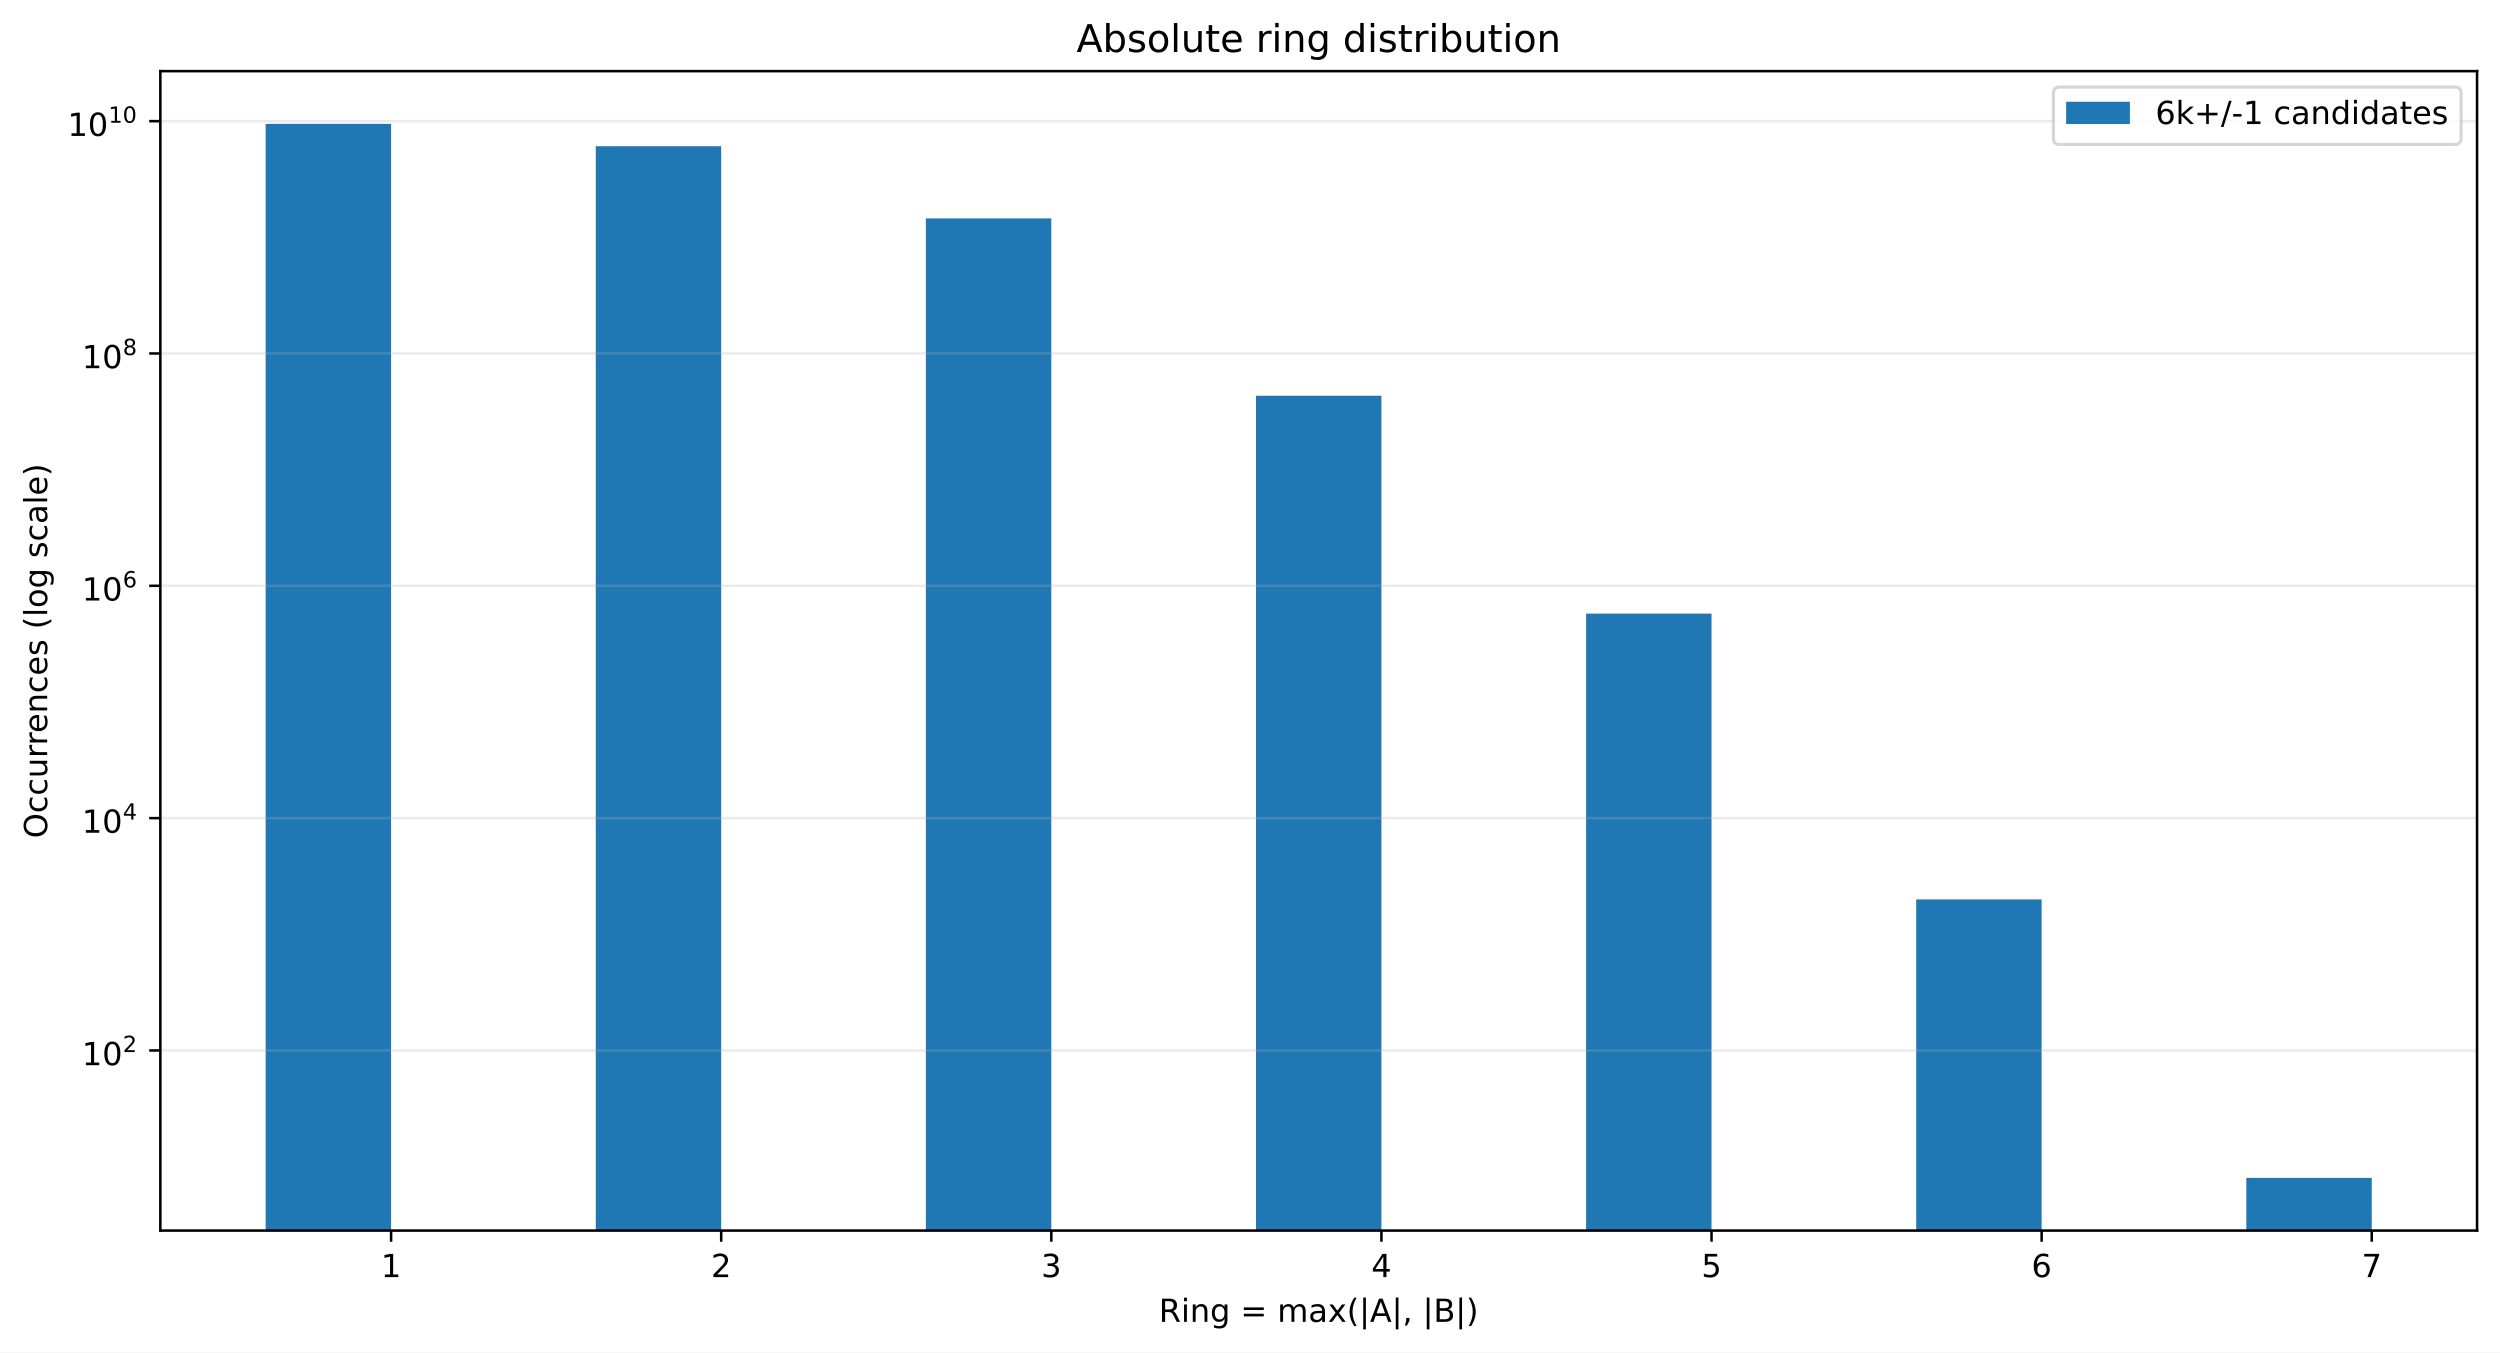
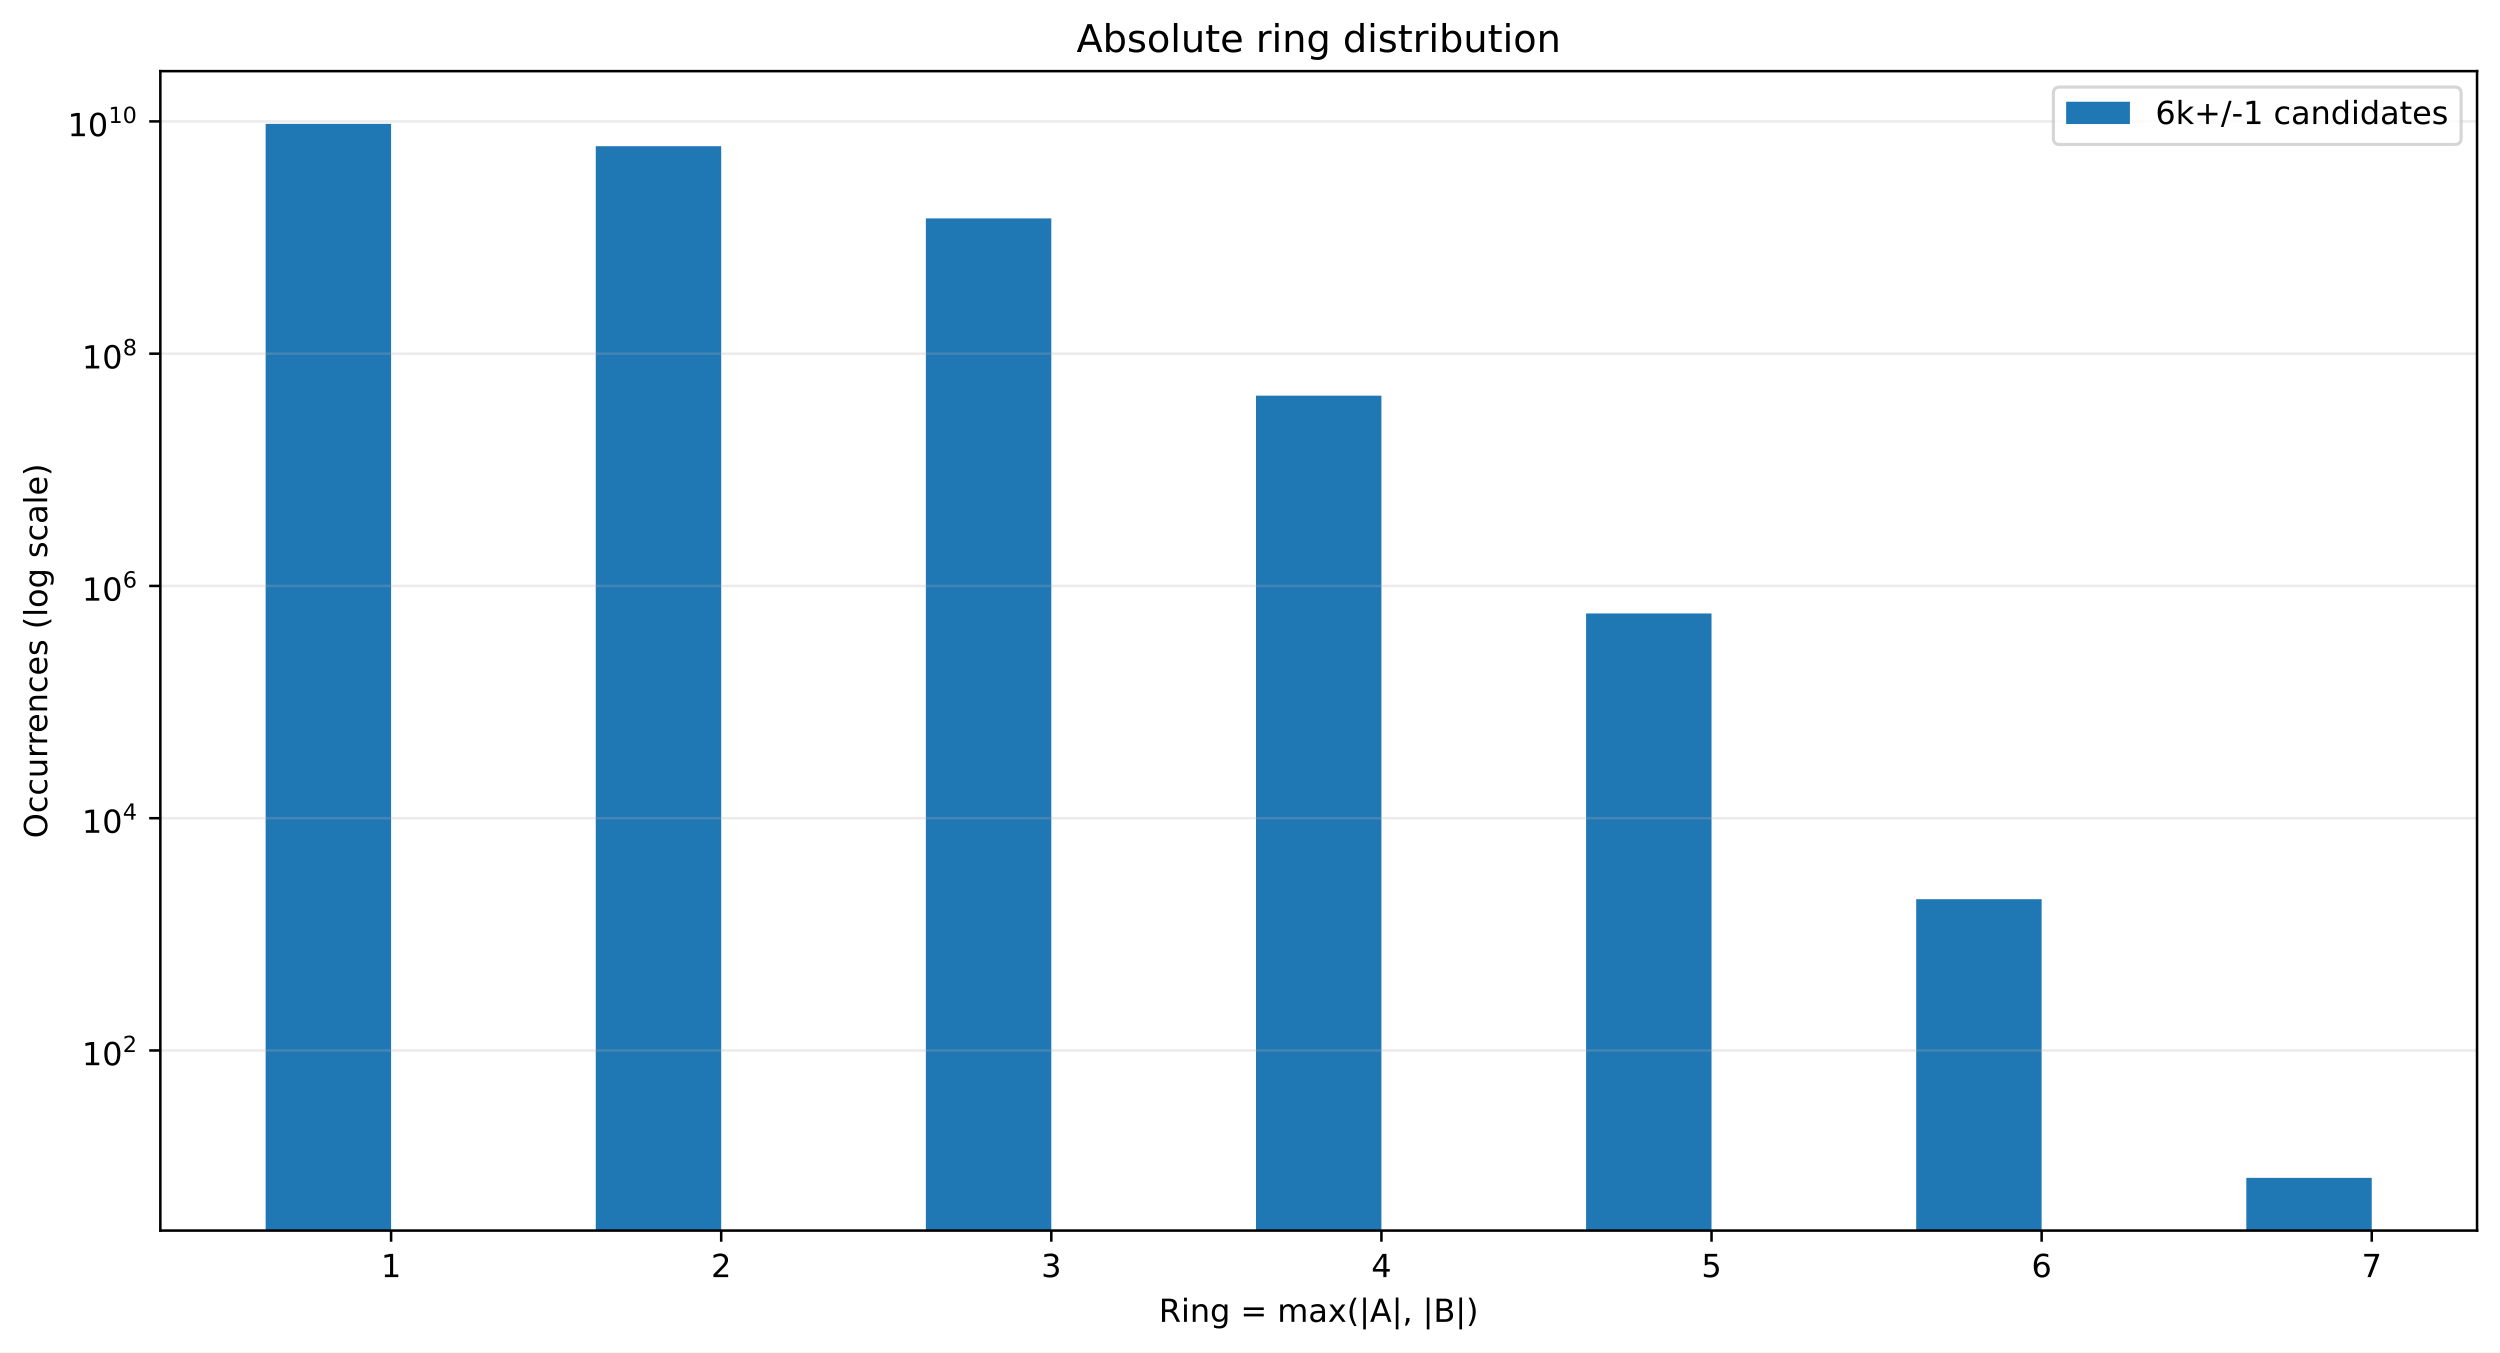
<svg xmlns="http://www.w3.org/2000/svg" xmlns:xlink="http://www.w3.org/1999/xlink" width="784.258pt" height="424.28pt" viewBox="0 0 784.258 424.28" version="1.1">
  <defs>
    <style type="text/css">*{stroke-linejoin: round; stroke-linecap: butt}</style>
  </defs>
  <g id="figure_1">
    <g id="patch_1">
      <path d="M 0 424.28  L 784.258 424.28  L 784.258 0  L 0 0  z " style="fill: #ffffff" />
    </g>
    <g id="axes_1">
      <g id="patch_2">
        <path d="M 50.301 386.036  L 777.058 386.036  L 777.058 22.318  L 50.301 22.318  z " style="fill: #ffffff" />
      </g>
      <g id="patch_3">
-         <path d="M 83.335 36842.708  L 122.687 36842.708  L 122.687 38.851  L 83.335 38.851  z " clip-path="url(#pa9819529d4)" style="fill: #1f77b4" />
+         <path d="M 83.335 36833.67  L 122.687 36833.67  L 122.687 38.851  L 83.335 38.851  z " clip-path="url(#pef52d4b63f)" style="fill: #1f77b4" />
      </g>
      <g id="patch_4">
-         <path d="M 186.891 36842.708  L 226.243 36842.708  L 226.243 45.865  L 186.891 45.865  z " clip-path="url(#pa9819529d4)" style="fill: #1f77b4" />
+         <path d="M 186.891 36833.67  L 226.243 36833.67  L 226.243 45.863  L 186.891 45.863  z " clip-path="url(#pef52d4b63f)" style="fill: #1f77b4" />
      </g>
      <g id="patch_5">
-         <path d="M 290.448 36842.708  L 329.799 36842.708  L 329.799 68.519  L 290.448 68.519  z " clip-path="url(#pa9819529d4)" style="fill: #1f77b4" />
+         <path d="M 290.448 36833.67  L 329.799 36833.67  L 329.799 68.512  L 290.448 68.512  z " clip-path="url(#pef52d4b63f)" style="fill: #1f77b4" />
      </g>
      <g id="patch_6">
-         <path d="M 394.004 36842.708  L 433.355 36842.708  L 433.355 124.149  L 394.004 124.149  z " clip-path="url(#pa9819529d4)" style="fill: #1f77b4" />
+         <path d="M 394.004 36833.67  L 433.355 36833.67  L 433.355 124.128  L 394.004 124.128  z " clip-path="url(#pef52d4b63f)" style="fill: #1f77b4" />
      </g>
      <g id="patch_7">
-         <path d="M 497.56 36842.708  L 536.912 36842.708  L 536.912 192.486  L 497.56 192.486  z " clip-path="url(#pa9819529d4)" style="fill: #1f77b4" />
+         <path d="M 497.56 36833.67  L 536.912 36833.67  L 536.912 192.45  L 497.56 192.45  z " clip-path="url(#pef52d4b63f)" style="fill: #1f77b4" />
      </g>
      <g id="patch_8">
-         <path d="M 601.116 36842.708  L 640.468 36842.708  L 640.468 282.145  L 601.116 282.145  z " clip-path="url(#pa9819529d4)" style="fill: #1f77b4" />
+         <path d="M 601.116 36833.67  L 640.468 36833.67  L 640.468 282.072  L 601.116 282.072  z " clip-path="url(#pef52d4b63f)" style="fill: #1f77b4" />
      </g>
      <g id="patch_9">
-         <path d="M 704.673 36842.708  L 744.024 36842.708  L 744.024 369.503  L 704.673 369.503  z " clip-path="url(#pa9819529d4)" style="fill: #1f77b4" />
+         <path d="M 704.673 36833.67  L 744.024 36833.67  L 744.024 369.503  L 704.673 369.503  z " clip-path="url(#pef52d4b63f)" style="fill: #1f77b4" />
      </g>
      <g id="matplotlib.axis_1">
        <g id="xtick_1">
          <g id="line2d_1">
            <defs>
-               <path id="mc9594cf30c" d="M 0 0  L 0 3.5  " style="stroke: #000000; stroke-width: 0.8" />
+               <path id="ma561241419" d="M 0 0  L 0 3.5  " style="stroke: #000000; stroke-width: 0.8" />
            </defs>
            <g>
-               <use xlink:href="#mc9594cf30c" x="122.687" y="386.036" style="stroke: #000000; stroke-width: 0.8" />
+               <use xlink:href="#ma561241419" x="122.687" y="386.036" style="stroke: #000000; stroke-width: 0.8" />
            </g>
          </g>
          <g id="text_1">
            <g transform="translate(119.5053 400.6334) scale(0.1 -0.1)">
              <defs>
                <path id="DejaVuSans-14" d="M 794 531  L 1825 531  L 1825 4091  L 703 3866  L 703 4441  L 1819 4666  L 2450 4666  L 2450 531  L 3481 531  L 3481 0  L 794 0  L 794 531  z " transform="scale(0.015625)" />
              </defs>
              <use xlink:href="#DejaVuSans-14" />
            </g>
          </g>
        </g>
        <g id="xtick_2">
          <g id="line2d_2">
            <g>
-               <use xlink:href="#mc9594cf30c" x="226.243" y="386.036" style="stroke: #000000; stroke-width: 0.8" />
+               <use xlink:href="#ma561241419" x="226.243" y="386.036" style="stroke: #000000; stroke-width: 0.8" />
            </g>
          </g>
          <g id="text_2">
            <g transform="translate(223.0616 400.6334) scale(0.1 -0.1)">
              <defs>
                <path id="DejaVuSans-15" d="M 1228 531  L 3431 531  L 3431 0  L 469 0  L 469 531  Q 828 903 1448 1529  Q 2069 2156 2228 2338  Q 2531 2678 2651 2914  Q 2772 3150 2772 3378  Q 2772 3750 2511 3984  Q 2250 4219 1831 4219  Q 1534 4219 1204 4116  Q 875 4013 500 3803  L 500 4441  Q 881 4594 1212 4672  Q 1544 4750 1819 4750  Q 2544 4750 2975 4387  Q 3406 4025 3406 3419  Q 3406 3131 3298 2873  Q 3191 2616 2906 2266  Q 2828 2175 2409 1742  Q 1991 1309 1228 531  z " transform="scale(0.015625)" />
              </defs>
              <use xlink:href="#DejaVuSans-15" />
            </g>
          </g>
        </g>
        <g id="xtick_3">
          <g id="line2d_3">
            <g>
-               <use xlink:href="#mc9594cf30c" x="329.799" y="386.036" style="stroke: #000000; stroke-width: 0.8" />
+               <use xlink:href="#ma561241419" x="329.799" y="386.036" style="stroke: #000000; stroke-width: 0.8" />
            </g>
          </g>
          <g id="text_3">
            <g transform="translate(326.6178 400.6334) scale(0.1 -0.1)">
              <defs>
                <path id="DejaVuSans-16" d="M 2597 2516  Q 3050 2419 3304 2112  Q 3559 1806 3559 1356  Q 3559 666 3084 287  Q 2609 -91 1734 -91  Q 1441 -91 1130 -33  Q 819 25 488 141  L 488 750  Q 750 597 1062 519  Q 1375 441 1716 441  Q 2309 441 2620 675  Q 2931 909 2931 1356  Q 2931 1769 2642 2001  Q 2353 2234 1838 2234  L 1294 2234  L 1294 2753  L 1863 2753  Q 2328 2753 2575 2939  Q 2822 3125 2822 3475  Q 2822 3834 2567 4026  Q 2313 4219 1838 4219  Q 1578 4219 1281 4162  Q 984 4106 628 3988  L 628 4550  Q 988 4650 1302 4700  Q 1616 4750 1894 4750  Q 2613 4750 3031 4423  Q 3450 4097 3450 3541  Q 3450 3153 3228 2886  Q 3006 2619 2597 2516  z " transform="scale(0.015625)" />
              </defs>
              <use xlink:href="#DejaVuSans-16" />
            </g>
          </g>
        </g>
        <g id="xtick_4">
          <g id="line2d_4">
            <g>
-               <use xlink:href="#mc9594cf30c" x="433.355" y="386.036" style="stroke: #000000; stroke-width: 0.8" />
+               <use xlink:href="#ma561241419" x="433.355" y="386.036" style="stroke: #000000; stroke-width: 0.8" />
            </g>
          </g>
          <g id="text_4">
            <g transform="translate(430.174 400.6334) scale(0.1 -0.1)">
              <defs>
                <path id="DejaVuSans-17" d="M 2419 4116  L 825 1625  L 2419 1625  L 2419 4116  z M 2253 4666  L 3047 4666  L 3047 1625  L 3713 1625  L 3713 1100  L 3047 1100  L 3047 0  L 2419 0  L 2419 1100  L 313 1100  L 313 1709  L 2253 4666  z " transform="scale(0.015625)" />
              </defs>
              <use xlink:href="#DejaVuSans-17" />
            </g>
          </g>
        </g>
        <g id="xtick_5">
          <g id="line2d_5">
            <g>
-               <use xlink:href="#mc9594cf30c" x="536.912" y="386.036" style="stroke: #000000; stroke-width: 0.8" />
+               <use xlink:href="#ma561241419" x="536.912" y="386.036" style="stroke: #000000; stroke-width: 0.8" />
            </g>
          </g>
          <g id="text_5">
            <g transform="translate(533.7303 400.6334) scale(0.1 -0.1)">
              <defs>
                <path id="DejaVuSans-18" d="M 691 4666  L 3169 4666  L 3169 4134  L 1269 4134  L 1269 2991  Q 1406 3038 1543 3061  Q 1681 3084 1819 3084  Q 2600 3084 3056 2656  Q 3513 2228 3513 1497  Q 3513 744 3044 326  Q 2575 -91 1722 -91  Q 1428 -91 1123 -41  Q 819 9 494 109  L 494 744  Q 775 591 1075 516  Q 1375 441 1709 441  Q 2250 441 2565 725  Q 2881 1009 2881 1497  Q 2881 1984 2565 2268  Q 2250 2553 1709 2553  Q 1456 2553 1204 2497  Q 953 2441 691 2322  L 691 4666  z " transform="scale(0.015625)" />
              </defs>
              <use xlink:href="#DejaVuSans-18" />
            </g>
          </g>
        </g>
        <g id="xtick_6">
          <g id="line2d_6">
            <g>
-               <use xlink:href="#mc9594cf30c" x="640.468" y="386.036" style="stroke: #000000; stroke-width: 0.8" />
+               <use xlink:href="#ma561241419" x="640.468" y="386.036" style="stroke: #000000; stroke-width: 0.8" />
            </g>
          </g>
          <g id="text_6">
            <g transform="translate(637.2865 400.6334) scale(0.1 -0.1)">
              <defs>
                <path id="DejaVuSans-19" d="M 2113 2584  Q 1688 2584 1439 2293  Q 1191 2003 1191 1497  Q 1191 994 1439 701  Q 1688 409 2113 409  Q 2538 409 2786 701  Q 3034 994 3034 1497  Q 3034 2003 2786 2293  Q 2538 2584 2113 2584  z M 3366 4563  L 3366 3988  Q 3128 4100 2886 4159  Q 2644 4219 2406 4219  Q 1781 4219 1451 3797  Q 1122 3375 1075 2522  Q 1259 2794 1537 2939  Q 1816 3084 2150 3084  Q 2853 3084 3261 2657  Q 3669 2231 3669 1497  Q 3669 778 3244 343  Q 2819 -91 2113 -91  Q 1303 -91 875 529  Q 447 1150 447 2328  Q 447 3434 972 4092  Q 1497 4750 2381 4750  Q 2619 4750 2861 4703  Q 3103 4656 3366 4563  z " transform="scale(0.015625)" />
              </defs>
              <use xlink:href="#DejaVuSans-19" />
            </g>
          </g>
        </g>
        <g id="xtick_7">
          <g id="line2d_7">
            <g>
-               <use xlink:href="#mc9594cf30c" x="744.024" y="386.036" style="stroke: #000000; stroke-width: 0.8" />
+               <use xlink:href="#ma561241419" x="744.024" y="386.036" style="stroke: #000000; stroke-width: 0.8" />
            </g>
          </g>
          <g id="text_7">
            <g transform="translate(740.8427 400.6334) scale(0.1 -0.1)">
              <defs>
                <path id="DejaVuSans-1a" d="M 525 4666  L 3525 4666  L 3525 4397  L 1831 0  L 1172 0  L 2766 4134  L 525 4134  L 525 4666  z " transform="scale(0.015625)" />
              </defs>
              <use xlink:href="#DejaVuSans-1a" />
            </g>
          </g>
        </g>
        <g id="text_8">
          <g transform="translate(363.5437 414.678) scale(0.1 -0.1)">
            <defs>
              <path id="DejaVuSans-35" d="M 2841 2188  Q 3044 2119 3236 1894  Q 3428 1669 3622 1275  L 4263 0  L 3584 0  L 2988 1197  Q 2756 1666 2539 1819  Q 2322 1972 1947 1972  L 1259 1972  L 1259 0  L 628 0  L 628 4666  L 2053 4666  Q 2853 4666 3247 4331  Q 3641 3997 3641 3322  Q 3641 2881 3436 2590  Q 3231 2300 2841 2188  z M 1259 4147  L 1259 2491  L 2053 2491  Q 2509 2491 2742 2702  Q 2975 2913 2975 3322  Q 2975 3731 2742 3939  Q 2509 4147 2053 4147  L 1259 4147  z " transform="scale(0.015625)" />
              <path id="DejaVuSans-4c" d="M 603 3500  L 1178 3500  L 1178 0  L 603 0  L 603 3500  z M 603 4863  L 1178 4863  L 1178 4134  L 603 4134  L 603 4863  z " transform="scale(0.015625)" />
              <path id="DejaVuSans-51" d="M 3513 2113  L 3513 0  L 2938 0  L 2938 2094  Q 2938 2591 2744 2837  Q 2550 3084 2163 3084  Q 1697 3084 1428 2787  Q 1159 2491 1159 1978  L 1159 0  L 581 0  L 581 3500  L 1159 3500  L 1159 2956  Q 1366 3272 1645 3428  Q 1925 3584 2291 3584  Q 2894 3584 3203 3211  Q 3513 2838 3513 2113  z " transform="scale(0.015625)" />
              <path id="DejaVuSans-4a" d="M 2906 1791  Q 2906 2416 2648 2759  Q 2391 3103 1925 3103  Q 1463 3103 1205 2759  Q 947 2416 947 1791  Q 947 1169 1205 825  Q 1463 481 1925 481  Q 2391 481 2648 825  Q 2906 1169 2906 1791  z M 3481 434  Q 3481 -459 3084 -895  Q 2688 -1331 1869 -1331  Q 1566 -1331 1297 -1286  Q 1028 -1241 775 -1147  L 775 -588  Q 1028 -725 1275 -790  Q 1522 -856 1778 -856  Q 2344 -856 2625 -561  Q 2906 -266 2906 331  L 2906 616  Q 2728 306 2450 153  Q 2172 0 1784 0  Q 1141 0 747 490  Q 353 981 353 1791  Q 353 2603 747 3093  Q 1141 3584 1784 3584  Q 2172 3584 2450 3431  Q 2728 3278 2906 2969  L 2906 3500  L 3481 3500  L 3481 434  z " transform="scale(0.015625)" />
              <path id="DejaVuSans-3" transform="scale(0.015625)" />
              <path id="DejaVuSans-20" d="M 678 2906  L 4684 2906  L 4684 2381  L 678 2381  L 678 2906  z M 678 1631  L 4684 1631  L 4684 1100  L 678 1100  L 678 1631  z " transform="scale(0.015625)" />
              <path id="DejaVuSans-50" d="M 3328 2828  Q 3544 3216 3844 3400  Q 4144 3584 4550 3584  Q 5097 3584 5394 3201  Q 5691 2819 5691 2113  L 5691 0  L 5113 0  L 5113 2094  Q 5113 2597 4934 2840  Q 4756 3084 4391 3084  Q 3944 3084 3684 2787  Q 3425 2491 3425 1978  L 3425 0  L 2847 0  L 2847 2094  Q 2847 2600 2669 2842  Q 2491 3084 2119 3084  Q 1678 3084 1418 2786  Q 1159 2488 1159 1978  L 1159 0  L 581 0  L 581 3500  L 1159 3500  L 1159 2956  Q 1356 3278 1631 3431  Q 1906 3584 2284 3584  Q 2666 3584 2933 3390  Q 3200 3197 3328 2828  z " transform="scale(0.015625)" />
              <path id="DejaVuSans-44" d="M 2194 1759  Q 1497 1759 1228 1600  Q 959 1441 959 1056  Q 959 750 1161 570  Q 1363 391 1709 391  Q 2188 391 2477 730  Q 2766 1069 2766 1631  L 2766 1759  L 2194 1759  z M 3341 1997  L 3341 0  L 2766 0  L 2766 531  Q 2569 213 2275 61  Q 1981 -91 1556 -91  Q 1019 -91 701 211  Q 384 513 384 1019  Q 384 1609 779 1909  Q 1175 2209 1959 2209  L 2766 2209  L 2766 2266  Q 2766 2663 2505 2880  Q 2244 3097 1772 3097  Q 1472 3097 1187 3025  Q 903 2953 641 2809  L 641 3341  Q 956 3463 1253 3523  Q 1550 3584 1831 3584  Q 2591 3584 2966 3190  Q 3341 2797 3341 1997  z " transform="scale(0.015625)" />
              <path id="DejaVuSans-5b" d="M 3513 3500  L 2247 1797  L 3578 0  L 2900 0  L 1881 1375  L 863 0  L 184 0  L 1544 1831  L 300 3500  L 978 3500  L 1906 2253  L 2834 3500  L 3513 3500  z " transform="scale(0.015625)" />
              <path id="DejaVuSans-b" d="M 1984 4856  Q 1566 4138 1362 3434  Q 1159 2731 1159 2009  Q 1159 1288 1364 580  Q 1569 -128 1984 -844  L 1484 -844  Q 1016 -109 783 600  Q 550 1309 550 2009  Q 550 2706 781 3412  Q 1013 4119 1484 4856  L 1984 4856  z " transform="scale(0.015625)" />
              <path id="DejaVuSans-5f" d="M 1344 4891  L 1344 -1509  L 813 -1509  L 813 4891  L 1344 4891  z " transform="scale(0.015625)" />
              <path id="DejaVuSans-24" d="M 2188 4044  L 1331 1722  L 3047 1722  L 2188 4044  z M 1831 4666  L 2547 4666  L 4325 0  L 3669 0  L 3244 1197  L 1141 1197  L 716 0  L 50 0  L 1831 4666  z " transform="scale(0.015625)" />
              <path id="DejaVuSans-f" d="M 750 794  L 1409 794  L 1409 256  L 897 -744  L 494 -744  L 750 256  L 750 794  z " transform="scale(0.015625)" />
              <path id="DejaVuSans-25" d="M 1259 2228  L 1259 519  L 2272 519  Q 2781 519 3026 730  Q 3272 941 3272 1375  Q 3272 1813 3026 2020  Q 2781 2228 2272 2228  L 1259 2228  z M 1259 4147  L 1259 2741  L 2194 2741  Q 2656 2741 2882 2914  Q 3109 3088 3109 3444  Q 3109 3797 2882 3972  Q 2656 4147 2194 4147  L 1259 4147  z M 628 4666  L 2241 4666  Q 2963 4666 3353 4366  Q 3744 4066 3744 3513  Q 3744 3084 3544 2831  Q 3344 2578 2956 2516  Q 3422 2416 3680 2098  Q 3938 1781 3938 1306  Q 3938 681 3513 340  Q 3088 0 2303 0  L 628 0  L 628 4666  z " transform="scale(0.015625)" />
              <path id="DejaVuSans-c" d="M 513 4856  L 1013 4856  Q 1481 4119 1714 3412  Q 1947 2706 1947 2009  Q 1947 1309 1714 600  Q 1481 -109 1013 -844  L 513 -844  Q 928 -128 1133 580  Q 1338 1288 1338 2009  Q 1338 2731 1133 3434  Q 928 4138 513 4856  z " transform="scale(0.015625)" />
            </defs>
            <use xlink:href="#DejaVuSans-35" />
            <use xlink:href="#DejaVuSans-4c" transform="translate(69.48438 0)" />
            <use xlink:href="#DejaVuSans-51" transform="translate(97.26562 0)" />
            <use xlink:href="#DejaVuSans-4a" transform="translate(160.6406 0)" />
            <use xlink:href="#DejaVuSans-3" transform="translate(224.125 0)" />
            <use xlink:href="#DejaVuSans-20" transform="translate(255.9062 0)" />
            <use xlink:href="#DejaVuSans-3" transform="translate(339.7031 0)" />
            <use xlink:href="#DejaVuSans-50" transform="translate(371.4844 0)" />
            <use xlink:href="#DejaVuSans-44" transform="translate(468.8906 0)" />
            <use xlink:href="#DejaVuSans-5b" transform="translate(530.1719 0)" />
            <use xlink:href="#DejaVuSans-b" transform="translate(589.3594 0)" />
            <use xlink:href="#DejaVuSans-5f" transform="translate(628.375 0)" />
            <use xlink:href="#DejaVuSans-24" transform="translate(662.0625 0)" />
            <use xlink:href="#DejaVuSans-5f" transform="translate(730.4688 0)" />
            <use xlink:href="#DejaVuSans-f" transform="translate(764.1562 0)" />
            <use xlink:href="#DejaVuSans-3" transform="translate(795.9375 0)" />
            <use xlink:href="#DejaVuSans-5f" transform="translate(827.7188 0)" />
            <use xlink:href="#DejaVuSans-25" transform="translate(861.4062 0)" />
            <use xlink:href="#DejaVuSans-5f" transform="translate(930.0156 0)" />
            <use xlink:href="#DejaVuSans-c" transform="translate(963.7031 0)" />
          </g>
        </g>
      </g>
      <g id="matplotlib.axis_2">
        <g id="ytick_1">
          <g id="line2d_8">
-             <path d="M 50.301 329.531  L 777.058 329.531  " clip-path="url(#pa9819529d4)" style="fill: none; stroke: #b0b0b0; stroke-opacity: 0.25; stroke-width: 0.8; stroke-linecap: square" />
+             <path d="M 50.301 329.541  L 777.058 329.541  " clip-path="url(#pef52d4b63f)" style="fill: none; stroke: #b0b0b0; stroke-opacity: 0.25; stroke-width: 0.8; stroke-linecap: square" />
          </g>
          <g id="line2d_9">
            <defs>
-               <path id="mc57e4bf9db" d="M 0 0  L -3.5 0  " style="stroke: #000000; stroke-width: 0.8" />
+               <path id="mfc1a042bbd" d="M 0 0  L -3.5 0  " style="stroke: #000000; stroke-width: 0.8" />
            </defs>
            <g>
-               <use xlink:href="#mc57e4bf9db" x="50.301" y="329.531" style="stroke: #000000; stroke-width: 0.8" />
+               <use xlink:href="#mfc1a042bbd" x="50.301" y="329.541" style="stroke: #000000; stroke-width: 0.8" />
            </g>
          </g>
          <g id="text_9">
-             <g transform="translate(25.70078 334.2314) scale(0.1 -0.1)">
+             <g transform="translate(25.70078 334.2413) scale(0.1 -0.1)">
              <defs>
                <path id="DejaVuSans-13" d="M 2034 4250  Q 1547 4250 1301 3770  Q 1056 3291 1056 2328  Q 1056 1369 1301 889  Q 1547 409 2034 409  Q 2525 409 2770 889  Q 3016 1369 3016 2328  Q 3016 3291 2770 3770  Q 2525 4250 2034 4250  z M 2034 4750  Q 2819 4750 3233 4129  Q 3647 3509 3647 2328  Q 3647 1150 3233 529  Q 2819 -91 2034 -91  Q 1250 -91 836 529  Q 422 1150 422 2328  Q 422 3509 836 4129  Q 1250 4750 2034 4750  z " transform="scale(0.015625)" />
              </defs>
              <use xlink:href="#DejaVuSans-14" transform="translate(0 0.746875)" />
              <use xlink:href="#DejaVuSans-13" transform="translate(63.62305 0.746875)" />
              <use xlink:href="#DejaVuSans-15" transform="translate(128.2031 42.04688) scale(0.7)" />
            </g>
          </g>
        </g>
        <g id="ytick_2">
          <g id="line2d_10">
-             <path d="M 50.301 256.651  L 777.058 256.651  " clip-path="url(#pa9819529d4)" style="fill: none; stroke: #b0b0b0; stroke-opacity: 0.25; stroke-width: 0.8; stroke-linecap: square" />
+             <path d="M 50.301 256.679  L 777.058 256.679  " clip-path="url(#pef52d4b63f)" style="fill: none; stroke: #b0b0b0; stroke-opacity: 0.25; stroke-width: 0.8; stroke-linecap: square" />
          </g>
          <g id="line2d_11">
            <g>
-               <use xlink:href="#mc57e4bf9db" x="50.301" y="256.651" style="stroke: #000000; stroke-width: 0.8" />
+               <use xlink:href="#mfc1a042bbd" x="50.301" y="256.679" style="stroke: #000000; stroke-width: 0.8" />
            </g>
          </g>
          <g id="text_10">
-             <g transform="translate(25.70078 261.3008) scale(0.1 -0.1)">
+             <g transform="translate(25.70078 261.3288) scale(0.1 -0.1)">
              <use xlink:href="#DejaVuSans-14" transform="translate(0 0.665625)" />
              <use xlink:href="#DejaVuSans-13" transform="translate(63.62305 0.665625)" />
              <use xlink:href="#DejaVuSans-17" transform="translate(128.2031 41.96563) scale(0.7)" />
            </g>
          </g>
        </g>
        <g id="ytick_3">
          <g id="line2d_12">
-             <path d="M 50.301 183.77  L 777.058 183.77  " clip-path="url(#pa9819529d4)" style="fill: none; stroke: #b0b0b0; stroke-opacity: 0.25; stroke-width: 0.8; stroke-linecap: square" />
+             <path d="M 50.301 183.816  L 777.058 183.816  " clip-path="url(#pef52d4b63f)" style="fill: none; stroke: #b0b0b0; stroke-opacity: 0.25; stroke-width: 0.8; stroke-linecap: square" />
          </g>
          <g id="line2d_13">
            <g>
-               <use xlink:href="#mc57e4bf9db" x="50.301" y="183.77" style="stroke: #000000; stroke-width: 0.8" />
+               <use xlink:href="#mfc1a042bbd" x="50.301" y="183.816" style="stroke: #000000; stroke-width: 0.8" />
            </g>
          </g>
          <g id="text_11">
-             <g transform="translate(25.70078 188.4702) scale(0.1 -0.1)">
+             <g transform="translate(25.70078 188.5163) scale(0.1 -0.1)">
              <use xlink:href="#DejaVuSans-14" transform="translate(0 0.746875)" />
              <use xlink:href="#DejaVuSans-13" transform="translate(63.62305 0.746875)" />
              <use xlink:href="#DejaVuSans-19" transform="translate(128.2031 42.04688) scale(0.7)" />
            </g>
          </g>
        </g>
        <g id="ytick_4">
          <g id="line2d_14">
-             <path d="M 50.301 110.89  L 777.058 110.89  " clip-path="url(#pa9819529d4)" style="fill: none; stroke: #b0b0b0; stroke-opacity: 0.25; stroke-width: 0.8; stroke-linecap: square" />
+             <path d="M 50.301 110.954  L 777.058 110.954  " clip-path="url(#pef52d4b63f)" style="fill: none; stroke: #b0b0b0; stroke-opacity: 0.25; stroke-width: 0.8; stroke-linecap: square" />
          </g>
          <g id="line2d_15">
            <g>
-               <use xlink:href="#mc57e4bf9db" x="50.301" y="110.89" style="stroke: #000000; stroke-width: 0.8" />
+               <use xlink:href="#mfc1a042bbd" x="50.301" y="110.954" style="stroke: #000000; stroke-width: 0.8" />
            </g>
          </g>
          <g id="text_12">
-             <g transform="translate(25.70078 115.5897) scale(0.1 -0.1)">
+             <g transform="translate(25.70078 115.6537) scale(0.1 -0.1)">
              <defs>
                <path id="DejaVuSans-1b" d="M 2034 2216  Q 1584 2216 1326 1975  Q 1069 1734 1069 1313  Q 1069 891 1326 650  Q 1584 409 2034 409  Q 2484 409 2743 651  Q 3003 894 3003 1313  Q 3003 1734 2745 1975  Q 2488 2216 2034 2216  z M 1403 2484  Q 997 2584 770 2862  Q 544 3141 544 3541  Q 544 4100 942 4425  Q 1341 4750 2034 4750  Q 2731 4750 3128 4425  Q 3525 4100 3525 3541  Q 3525 3141 3298 2862  Q 3072 2584 2669 2484  Q 3125 2378 3379 2068  Q 3634 1759 3634 1313  Q 3634 634 3220 271  Q 2806 -91 2034 -91  Q 1263 -91 848 271  Q 434 634 434 1313  Q 434 1759 690 2068  Q 947 2378 1403 2484  z M 1172 3481  Q 1172 3119 1398 2916  Q 1625 2713 2034 2713  Q 2441 2713 2670 2916  Q 2900 3119 2900 3481  Q 2900 3844 2670 4047  Q 2441 4250 2034 4250  Q 1625 4250 1398 4047  Q 1172 3844 1172 3481  z " transform="scale(0.015625)" />
              </defs>
              <use xlink:href="#DejaVuSans-14" transform="translate(0 0.746875)" />
              <use xlink:href="#DejaVuSans-13" transform="translate(63.62305 0.746875)" />
              <use xlink:href="#DejaVuSans-1b" transform="translate(128.2031 42.04688) scale(0.7)" />
            </g>
          </g>
        </g>
        <g id="ytick_5">
          <g id="line2d_16">
-             <path d="M 50.301 38.009  L 777.058 38.009  " clip-path="url(#pa9819529d4)" style="fill: none; stroke: #b0b0b0; stroke-opacity: 0.25; stroke-width: 0.8; stroke-linecap: square" />
+             <path d="M 50.301 38.091  L 777.058 38.091  " clip-path="url(#pef52d4b63f)" style="fill: none; stroke: #b0b0b0; stroke-opacity: 0.25; stroke-width: 0.8; stroke-linecap: square" />
          </g>
          <g id="line2d_17">
            <g>
-               <use xlink:href="#mc57e4bf9db" x="50.301" y="38.009" style="stroke: #000000; stroke-width: 0.8" />
+               <use xlink:href="#mfc1a042bbd" x="50.301" y="38.091" style="stroke: #000000; stroke-width: 0.8" />
            </g>
          </g>
          <g id="text_13">
-             <g transform="translate(21.20078 42.70906) scale(0.1 -0.1)">
+             <g transform="translate(21.20078 42.79121) scale(0.1 -0.1)">
              <use xlink:href="#DejaVuSans-14" transform="translate(0 0.746875)" />
              <use xlink:href="#DejaVuSans-13" transform="translate(63.62305 0.746875)" />
              <use xlink:href="#DejaVuSans-14" transform="translate(128.2031 42.04688) scale(0.7)" />
              <use xlink:href="#DejaVuSans-13" transform="translate(172.7393 42.04688) scale(0.7)" />
            </g>
          </g>
        </g>
        <g id="text_14">
          <g transform="translate(14.79844 262.9551) rotate(-90) scale(0.1 -0.1)">
            <defs>
              <path id="DejaVuSans-32" d="M 2522 4238  Q 1834 4238 1429 3725  Q 1025 3213 1025 2328  Q 1025 1447 1429 934  Q 1834 422 2522 422  Q 3209 422 3611 934  Q 4013 1447 4013 2328  Q 4013 3213 3611 3725  Q 3209 4238 2522 4238  z M 2522 4750  Q 3503 4750 4090 4092  Q 4678 3434 4678 2328  Q 4678 1225 4090 567  Q 3503 -91 2522 -91  Q 1538 -91 948 565  Q 359 1222 359 2328  Q 359 3434 948 4092  Q 1538 4750 2522 4750  z " transform="scale(0.015625)" />
              <path id="DejaVuSans-46" d="M 3122 3366  L 3122 2828  Q 2878 2963 2633 3030  Q 2388 3097 2138 3097  Q 1578 3097 1268 2742  Q 959 2388 959 1747  Q 959 1106 1268 751  Q 1578 397 2138 397  Q 2388 397 2633 464  Q 2878 531 3122 666  L 3122 134  Q 2881 22 2623 -34  Q 2366 -91 2075 -91  Q 1284 -91 818 406  Q 353 903 353 1747  Q 353 2603 823 3093  Q 1294 3584 2113 3584  Q 2378 3584 2631 3529  Q 2884 3475 3122 3366  z " transform="scale(0.015625)" />
              <path id="DejaVuSans-58" d="M 544 1381  L 544 3500  L 1119 3500  L 1119 1403  Q 1119 906 1312 657  Q 1506 409 1894 409  Q 2359 409 2629 706  Q 2900 1003 2900 1516  L 2900 3500  L 3475 3500  L 3475 0  L 2900 0  L 2900 538  Q 2691 219 2414 64  Q 2138 -91 1772 -91  Q 1169 -91 856 284  Q 544 659 544 1381  z M 1991 3584  L 1991 3584  z " transform="scale(0.015625)" />
              <path id="DejaVuSans-55" d="M 2631 2963  Q 2534 3019 2420 3045  Q 2306 3072 2169 3072  Q 1681 3072 1420 2755  Q 1159 2438 1159 1844  L 1159 0  L 581 0  L 581 3500  L 1159 3500  L 1159 2956  Q 1341 3275 1631 3429  Q 1922 3584 2338 3584  Q 2397 3584 2469 3576  Q 2541 3569 2628 3553  L 2631 2963  z " transform="scale(0.015625)" />
              <path id="DejaVuSans-48" d="M 3597 1894  L 3597 1613  L 953 1613  Q 991 1019 1311 708  Q 1631 397 2203 397  Q 2534 397 2845 478  Q 3156 559 3463 722  L 3463 178  Q 3153 47 2828 -22  Q 2503 -91 2169 -91  Q 1331 -91 842 396  Q 353 884 353 1716  Q 353 2575 817 3079  Q 1281 3584 2069 3584  Q 2775 3584 3186 3129  Q 3597 2675 3597 1894  z M 3022 2063  Q 3016 2534 2758 2815  Q 2500 3097 2075 3097  Q 1594 3097 1305 2825  Q 1016 2553 972 2059  L 3022 2063  z " transform="scale(0.015625)" />
              <path id="DejaVuSans-56" d="M 2834 3397  L 2834 2853  Q 2591 2978 2328 3040  Q 2066 3103 1784 3103  Q 1356 3103 1142 2972  Q 928 2841 928 2578  Q 928 2378 1081 2264  Q 1234 2150 1697 2047  L 1894 2003  Q 2506 1872 2764 1633  Q 3022 1394 3022 966  Q 3022 478 2636 193  Q 2250 -91 1575 -91  Q 1294 -91 989 -36  Q 684 19 347 128  L 347 722  Q 666 556 975 473  Q 1284 391 1588 391  Q 1994 391 2212 530  Q 2431 669 2431 922  Q 2431 1156 2273 1281  Q 2116 1406 1581 1522  L 1381 1569  Q 847 1681 609 1914  Q 372 2147 372 2553  Q 372 3047 722 3315  Q 1072 3584 1716 3584  Q 2034 3584 2315 3537  Q 2597 3491 2834 3397  z " transform="scale(0.015625)" />
              <path id="DejaVuSans-4f" d="M 603 4863  L 1178 4863  L 1178 0  L 603 0  L 603 4863  z " transform="scale(0.015625)" />
              <path id="DejaVuSans-52" d="M 1959 3097  Q 1497 3097 1228 2736  Q 959 2375 959 1747  Q 959 1119 1226 758  Q 1494 397 1959 397  Q 2419 397 2687 759  Q 2956 1122 2956 1747  Q 2956 2369 2687 2733  Q 2419 3097 1959 3097  z M 1959 3584  Q 2709 3584 3137 3096  Q 3566 2609 3566 1747  Q 3566 888 3137 398  Q 2709 -91 1959 -91  Q 1206 -91 779 398  Q 353 888 353 1747  Q 353 2609 779 3096  Q 1206 3584 1959 3584  z " transform="scale(0.015625)" />
            </defs>
            <use xlink:href="#DejaVuSans-32" />
            <use xlink:href="#DejaVuSans-46" transform="translate(78.71875 0)" />
            <use xlink:href="#DejaVuSans-46" transform="translate(133.7031 0)" />
            <use xlink:href="#DejaVuSans-58" transform="translate(188.6875 0)" />
            <use xlink:href="#DejaVuSans-55" transform="translate(252.0625 0)" />
            <use xlink:href="#DejaVuSans-55" transform="translate(291.4219 0)" />
            <use xlink:href="#DejaVuSans-48" transform="translate(330.3281 0)" />
            <use xlink:href="#DejaVuSans-51" transform="translate(391.8594 0)" />
            <use xlink:href="#DejaVuSans-46" transform="translate(455.2344 0)" />
            <use xlink:href="#DejaVuSans-48" transform="translate(510.2188 0)" />
            <use xlink:href="#DejaVuSans-56" transform="translate(571.75 0)" />
            <use xlink:href="#DejaVuSans-3" transform="translate(623.8438 0)" />
            <use xlink:href="#DejaVuSans-b" transform="translate(655.625 0)" />
            <use xlink:href="#DejaVuSans-4f" transform="translate(694.6406 0)" />
            <use xlink:href="#DejaVuSans-52" transform="translate(722.4219 0)" />
            <use xlink:href="#DejaVuSans-4a" transform="translate(783.6094 0)" />
            <use xlink:href="#DejaVuSans-3" transform="translate(847.0938 0)" />
            <use xlink:href="#DejaVuSans-56" transform="translate(878.875 0)" />
            <use xlink:href="#DejaVuSans-46" transform="translate(930.9688 0)" />
            <use xlink:href="#DejaVuSans-44" transform="translate(985.9531 0)" />
            <use xlink:href="#DejaVuSans-4f" transform="translate(1047.234 0)" />
            <use xlink:href="#DejaVuSans-48" transform="translate(1075.016 0)" />
            <use xlink:href="#DejaVuSans-c" transform="translate(1136.547 0)" />
          </g>
        </g>
      </g>
      <g id="patch_10">
        <path d="M 50.301 386.036  L 50.301 22.318  " style="fill: none; stroke: #000000; stroke-width: 0.8; stroke-linejoin: miter; stroke-linecap: square" />
      </g>
      <g id="patch_11">
        <path d="M 777.058 386.036  L 777.058 22.318  " style="fill: none; stroke: #000000; stroke-width: 0.8; stroke-linejoin: miter; stroke-linecap: square" />
      </g>
      <g id="patch_12">
        <path d="M 50.301 386.036  L 777.058 386.036  " style="fill: none; stroke: #000000; stroke-width: 0.8; stroke-linejoin: miter; stroke-linecap: square" />
      </g>
      <g id="patch_13">
        <path d="M 50.301 22.318  L 777.058 22.318  " style="fill: none; stroke: #000000; stroke-width: 0.8; stroke-linejoin: miter; stroke-linecap: square" />
      </g>
      <g id="text_15">
        <g transform="translate(337.7055 16.31812) scale(0.12 -0.12)">
          <defs>
            <path id="DejaVuSans-45" d="M 3116 1747  Q 3116 2381 2855 2742  Q 2594 3103 2138 3103  Q 1681 3103 1420 2742  Q 1159 2381 1159 1747  Q 1159 1113 1420 752  Q 1681 391 2138 391  Q 2594 391 2855 752  Q 3116 1113 3116 1747  z M 1159 2969  Q 1341 3281 1617 3432  Q 1894 3584 2278 3584  Q 2916 3584 3314 3078  Q 3713 2572 3713 1747  Q 3713 922 3314 415  Q 2916 -91 2278 -91  Q 1894 -91 1617 61  Q 1341 213 1159 525  L 1159 0  L 581 0  L 581 4863  L 1159 4863  L 1159 2969  z " transform="scale(0.015625)" />
            <path id="DejaVuSans-57" d="M 1172 4494  L 1172 3500  L 2356 3500  L 2356 3053  L 1172 3053  L 1172 1153  Q 1172 725 1289 603  Q 1406 481 1766 481  L 2356 481  L 2356 0  L 1766 0  Q 1100 0 847 248  Q 594 497 594 1153  L 594 3053  L 172 3053  L 172 3500  L 594 3500  L 594 4494  L 1172 4494  z " transform="scale(0.015625)" />
            <path id="DejaVuSans-47" d="M 2906 2969  L 2906 4863  L 3481 4863  L 3481 0  L 2906 0  L 2906 525  Q 2725 213 2448 61  Q 2172 -91 1784 -91  Q 1150 -91 751 415  Q 353 922 353 1747  Q 353 2572 751 3078  Q 1150 3584 1784 3584  Q 2172 3584 2448 3432  Q 2725 3281 2906 2969  z M 947 1747  Q 947 1113 1208 752  Q 1469 391 1925 391  Q 2381 391 2643 752  Q 2906 1113 2906 1747  Q 2906 2381 2643 2742  Q 2381 3103 1925 3103  Q 1469 3103 1208 2742  Q 947 2381 947 1747  z " transform="scale(0.015625)" />
          </defs>
          <use xlink:href="#DejaVuSans-24" />
          <use xlink:href="#DejaVuSans-45" transform="translate(68.40625 0)" />
          <use xlink:href="#DejaVuSans-56" transform="translate(131.8906 0)" />
          <use xlink:href="#DejaVuSans-52" transform="translate(183.9844 0)" />
          <use xlink:href="#DejaVuSans-4f" transform="translate(245.1719 0)" />
          <use xlink:href="#DejaVuSans-58" transform="translate(272.9531 0)" />
          <use xlink:href="#DejaVuSans-57" transform="translate(336.3281 0)" />
          <use xlink:href="#DejaVuSans-48" transform="translate(375.5312 0)" />
          <use xlink:href="#DejaVuSans-3" transform="translate(437.0625 0)" />
          <use xlink:href="#DejaVuSans-55" transform="translate(468.8438 0)" />
          <use xlink:href="#DejaVuSans-4c" transform="translate(509.9531 0)" />
          <use xlink:href="#DejaVuSans-51" transform="translate(537.7344 0)" />
          <use xlink:href="#DejaVuSans-4a" transform="translate(601.1094 0)" />
          <use xlink:href="#DejaVuSans-3" transform="translate(664.5938 0)" />
          <use xlink:href="#DejaVuSans-47" transform="translate(696.375 0)" />
          <use xlink:href="#DejaVuSans-4c" transform="translate(759.8594 0)" />
          <use xlink:href="#DejaVuSans-56" transform="translate(787.6406 0)" />
          <use xlink:href="#DejaVuSans-57" transform="translate(839.7344 0)" />
          <use xlink:href="#DejaVuSans-55" transform="translate(878.9375 0)" />
          <use xlink:href="#DejaVuSans-4c" transform="translate(920.0469 0)" />
          <use xlink:href="#DejaVuSans-45" transform="translate(947.8281 0)" />
          <use xlink:href="#DejaVuSans-58" transform="translate(1011.312 0)" />
          <use xlink:href="#DejaVuSans-57" transform="translate(1074.688 0)" />
          <use xlink:href="#DejaVuSans-4c" transform="translate(1113.891 0)" />
          <use xlink:href="#DejaVuSans-52" transform="translate(1141.672 0)" />
          <use xlink:href="#DejaVuSans-51" transform="translate(1202.859 0)" />
        </g>
      </g>
      <g id="legend_1">
        <g id="patch_14">
          <path d="M 646.158 45.319  L 770.058 45.319  Q 772.058 45.319 772.058 43.319  L 772.058 29.318  Q 772.058 27.318 770.058 27.318  L 646.158 27.318  Q 644.158 27.318 644.158 29.318  L 644.158 43.319  Q 644.158 45.319 646.158 45.319  z " style="fill: #ffffff; opacity: 0.8; stroke: #cccccc; stroke-linejoin: miter" />
        </g>
        <g id="patch_15">
          <path d="M 648.158 38.917  L 668.158 38.917  L 668.158 31.917  L 648.158 31.917  z " style="fill: #1f77b4" />
        </g>
        <g id="text_16">
          <g transform="translate(676.1584 38.91656) scale(0.1 -0.1)">
            <defs>
              <path id="DejaVuSans-4e" d="M 581 4863  L 1159 4863  L 1159 1991  L 2875 3500  L 3609 3500  L 1753 1863  L 3688 0  L 2938 0  L 1159 1709  L 1159 0  L 581 0  L 581 4863  z " transform="scale(0.015625)" />
              <path id="DejaVuSans-e" d="M 2944 4013  L 2944 2272  L 4684 2272  L 4684 1741  L 2944 1741  L 2944 0  L 2419 0  L 2419 1741  L 678 1741  L 678 2272  L 2419 2272  L 2419 4013  L 2944 4013  z " transform="scale(0.015625)" />
              <path id="DejaVuSans-12" d="M 1625 4666  L 2156 4666  L 531 -594  L 0 -594  L 1625 4666  z " transform="scale(0.015625)" />
              <path id="DejaVuSans-10" d="M 313 2009  L 1997 2009  L 1997 1497  L 313 1497  L 313 2009  z " transform="scale(0.015625)" />
            </defs>
            <use xlink:href="#DejaVuSans-19" />
            <use xlink:href="#DejaVuSans-4e" transform="translate(63.625 0)" />
            <use xlink:href="#DejaVuSans-e" transform="translate(121.5312 0)" />
            <use xlink:href="#DejaVuSans-12" transform="translate(205.3281 0)" />
            <use xlink:href="#DejaVuSans-10" transform="translate(239.0156 0)" />
            <use xlink:href="#DejaVuSans-14" transform="translate(275.0938 0)" />
            <use xlink:href="#DejaVuSans-3" transform="translate(338.7188 0)" />
            <use xlink:href="#DejaVuSans-46" transform="translate(370.5 0)" />
            <use xlink:href="#DejaVuSans-44" transform="translate(425.4844 0)" />
            <use xlink:href="#DejaVuSans-51" transform="translate(486.7656 0)" />
            <use xlink:href="#DejaVuSans-47" transform="translate(550.1406 0)" />
            <use xlink:href="#DejaVuSans-4c" transform="translate(613.625 0)" />
            <use xlink:href="#DejaVuSans-47" transform="translate(641.4062 0)" />
            <use xlink:href="#DejaVuSans-44" transform="translate(704.8906 0)" />
            <use xlink:href="#DejaVuSans-57" transform="translate(766.1719 0)" />
            <use xlink:href="#DejaVuSans-48" transform="translate(805.375 0)" />
            <use xlink:href="#DejaVuSans-56" transform="translate(866.9062 0)" />
          </g>
        </g>
      </g>
    </g>
  </g>
  <defs>
-     <clipPath id="pa9819529d4">
+     <clipPath id="pef52d4b63f">
      <rect x="50.301" y="22.318" width="726.758" height="363.718" />
    </clipPath>
  </defs>
</svg>
